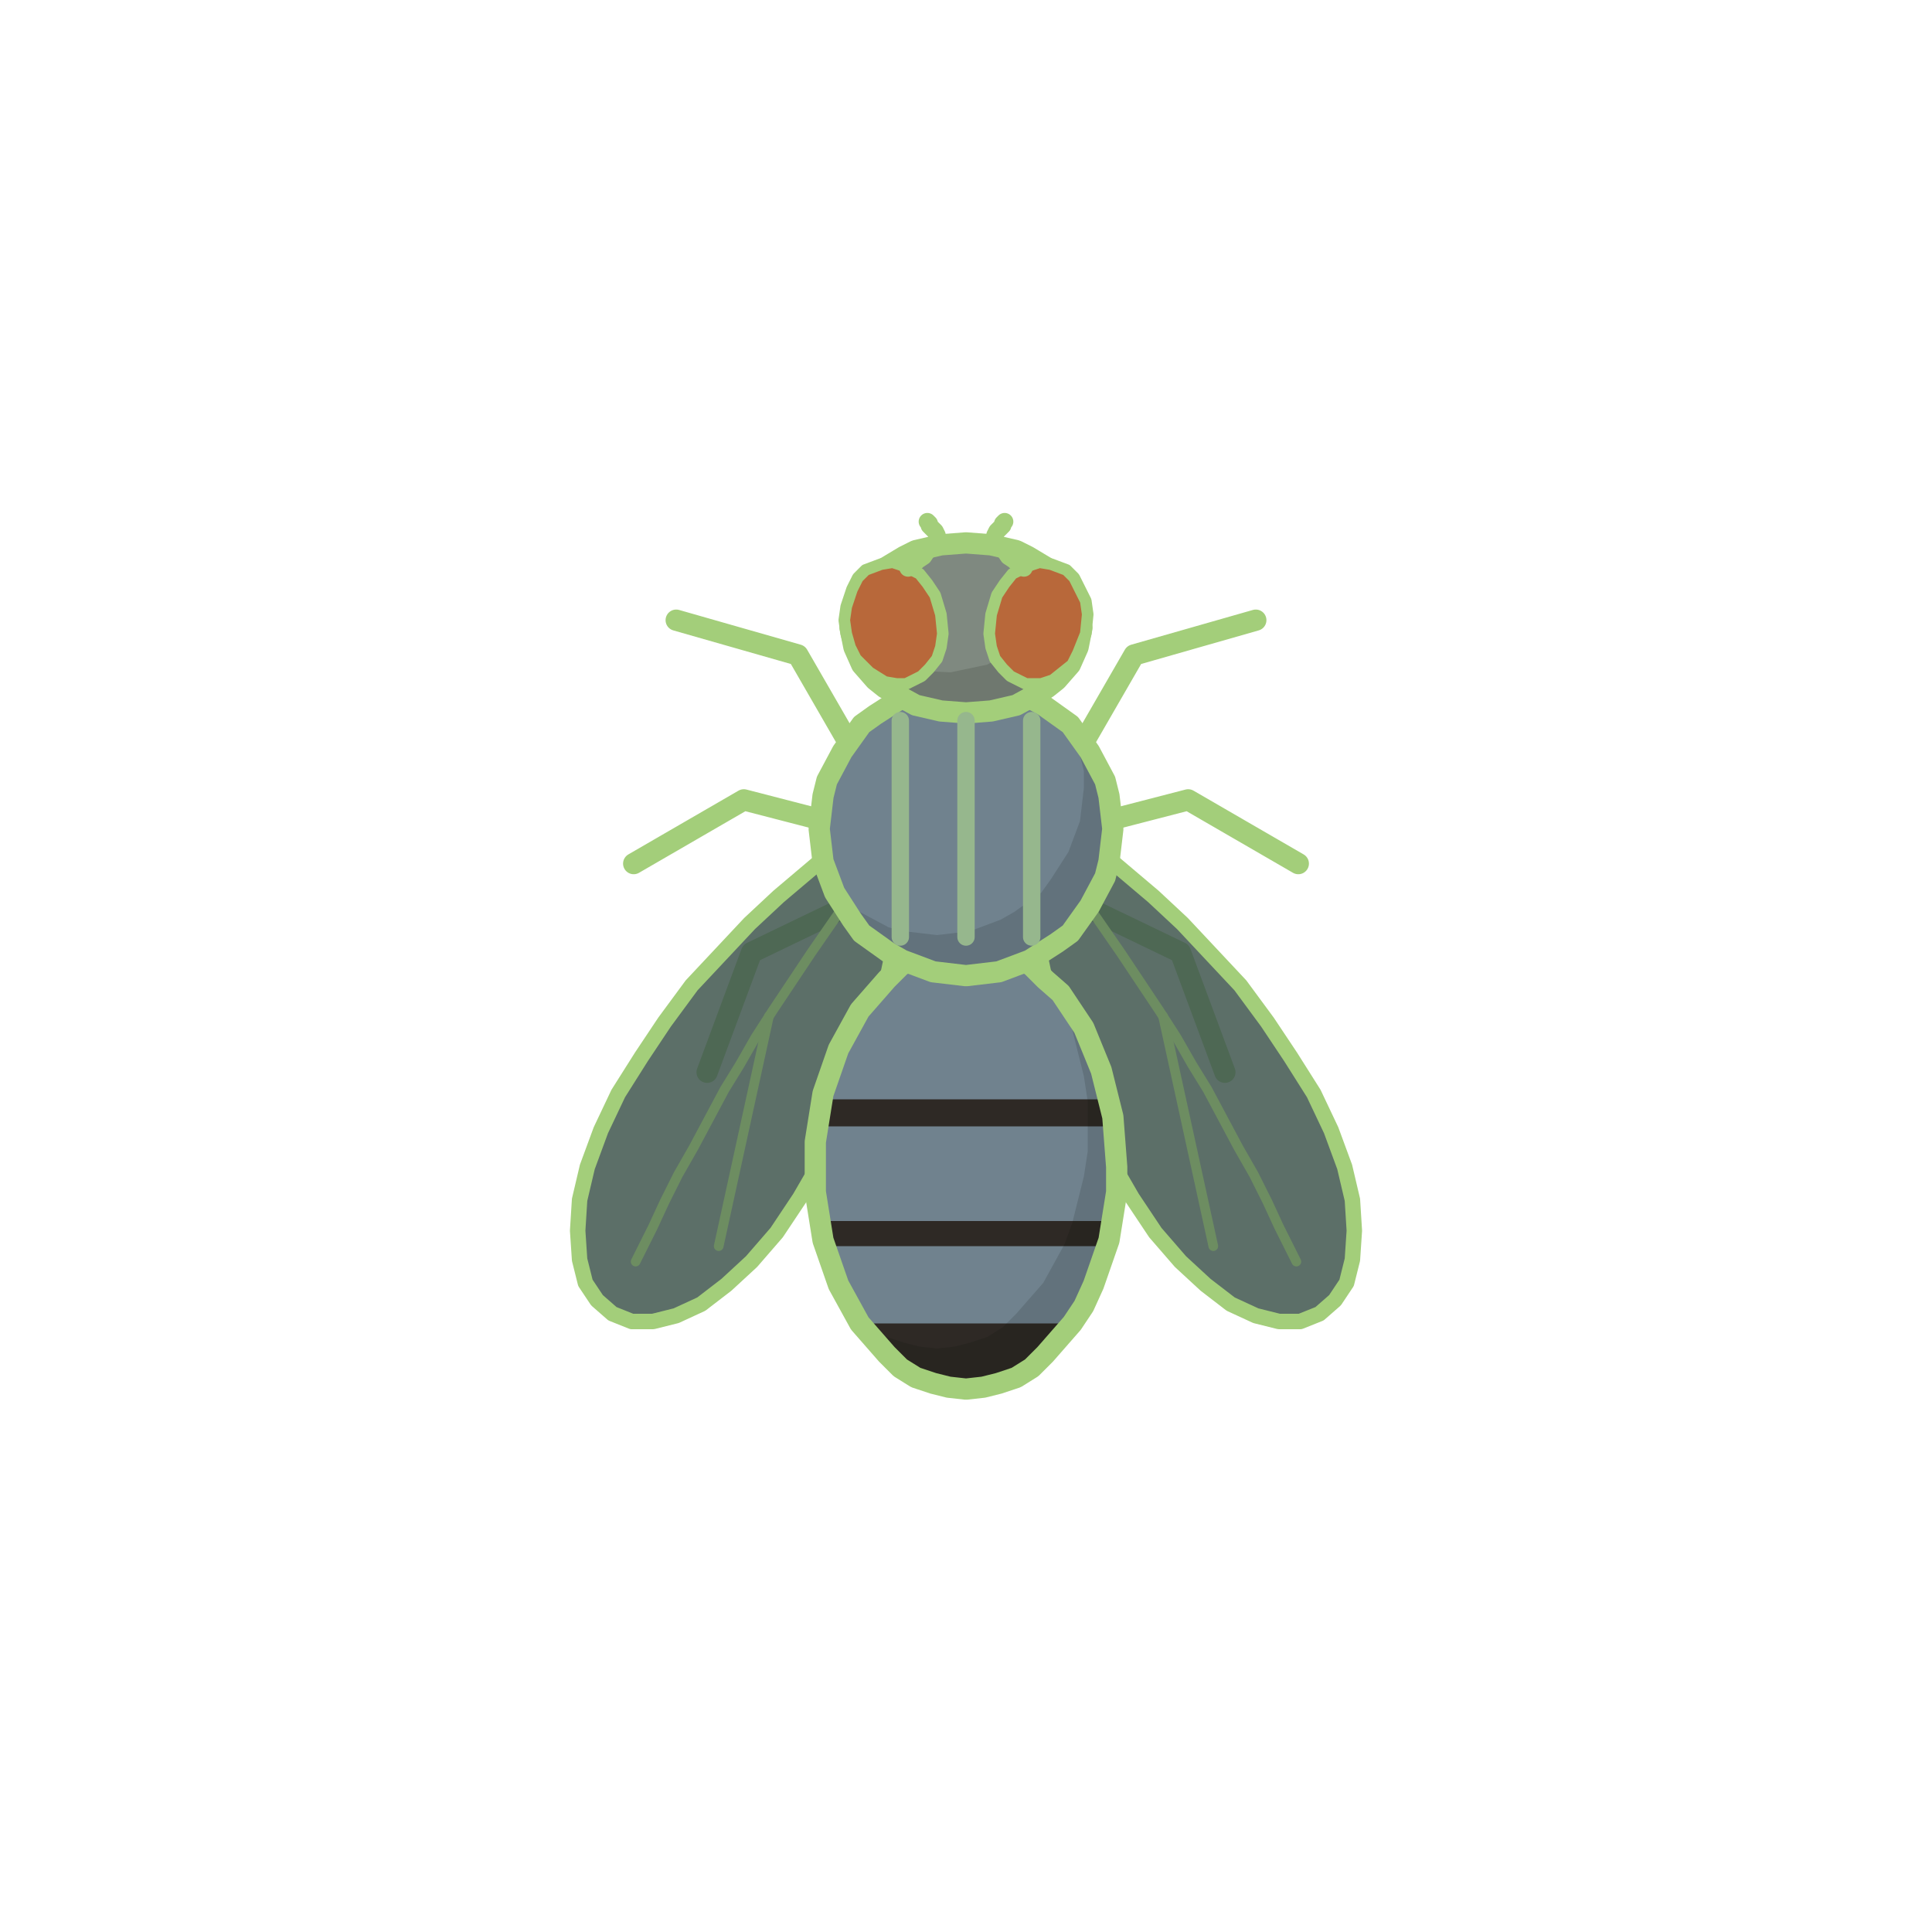
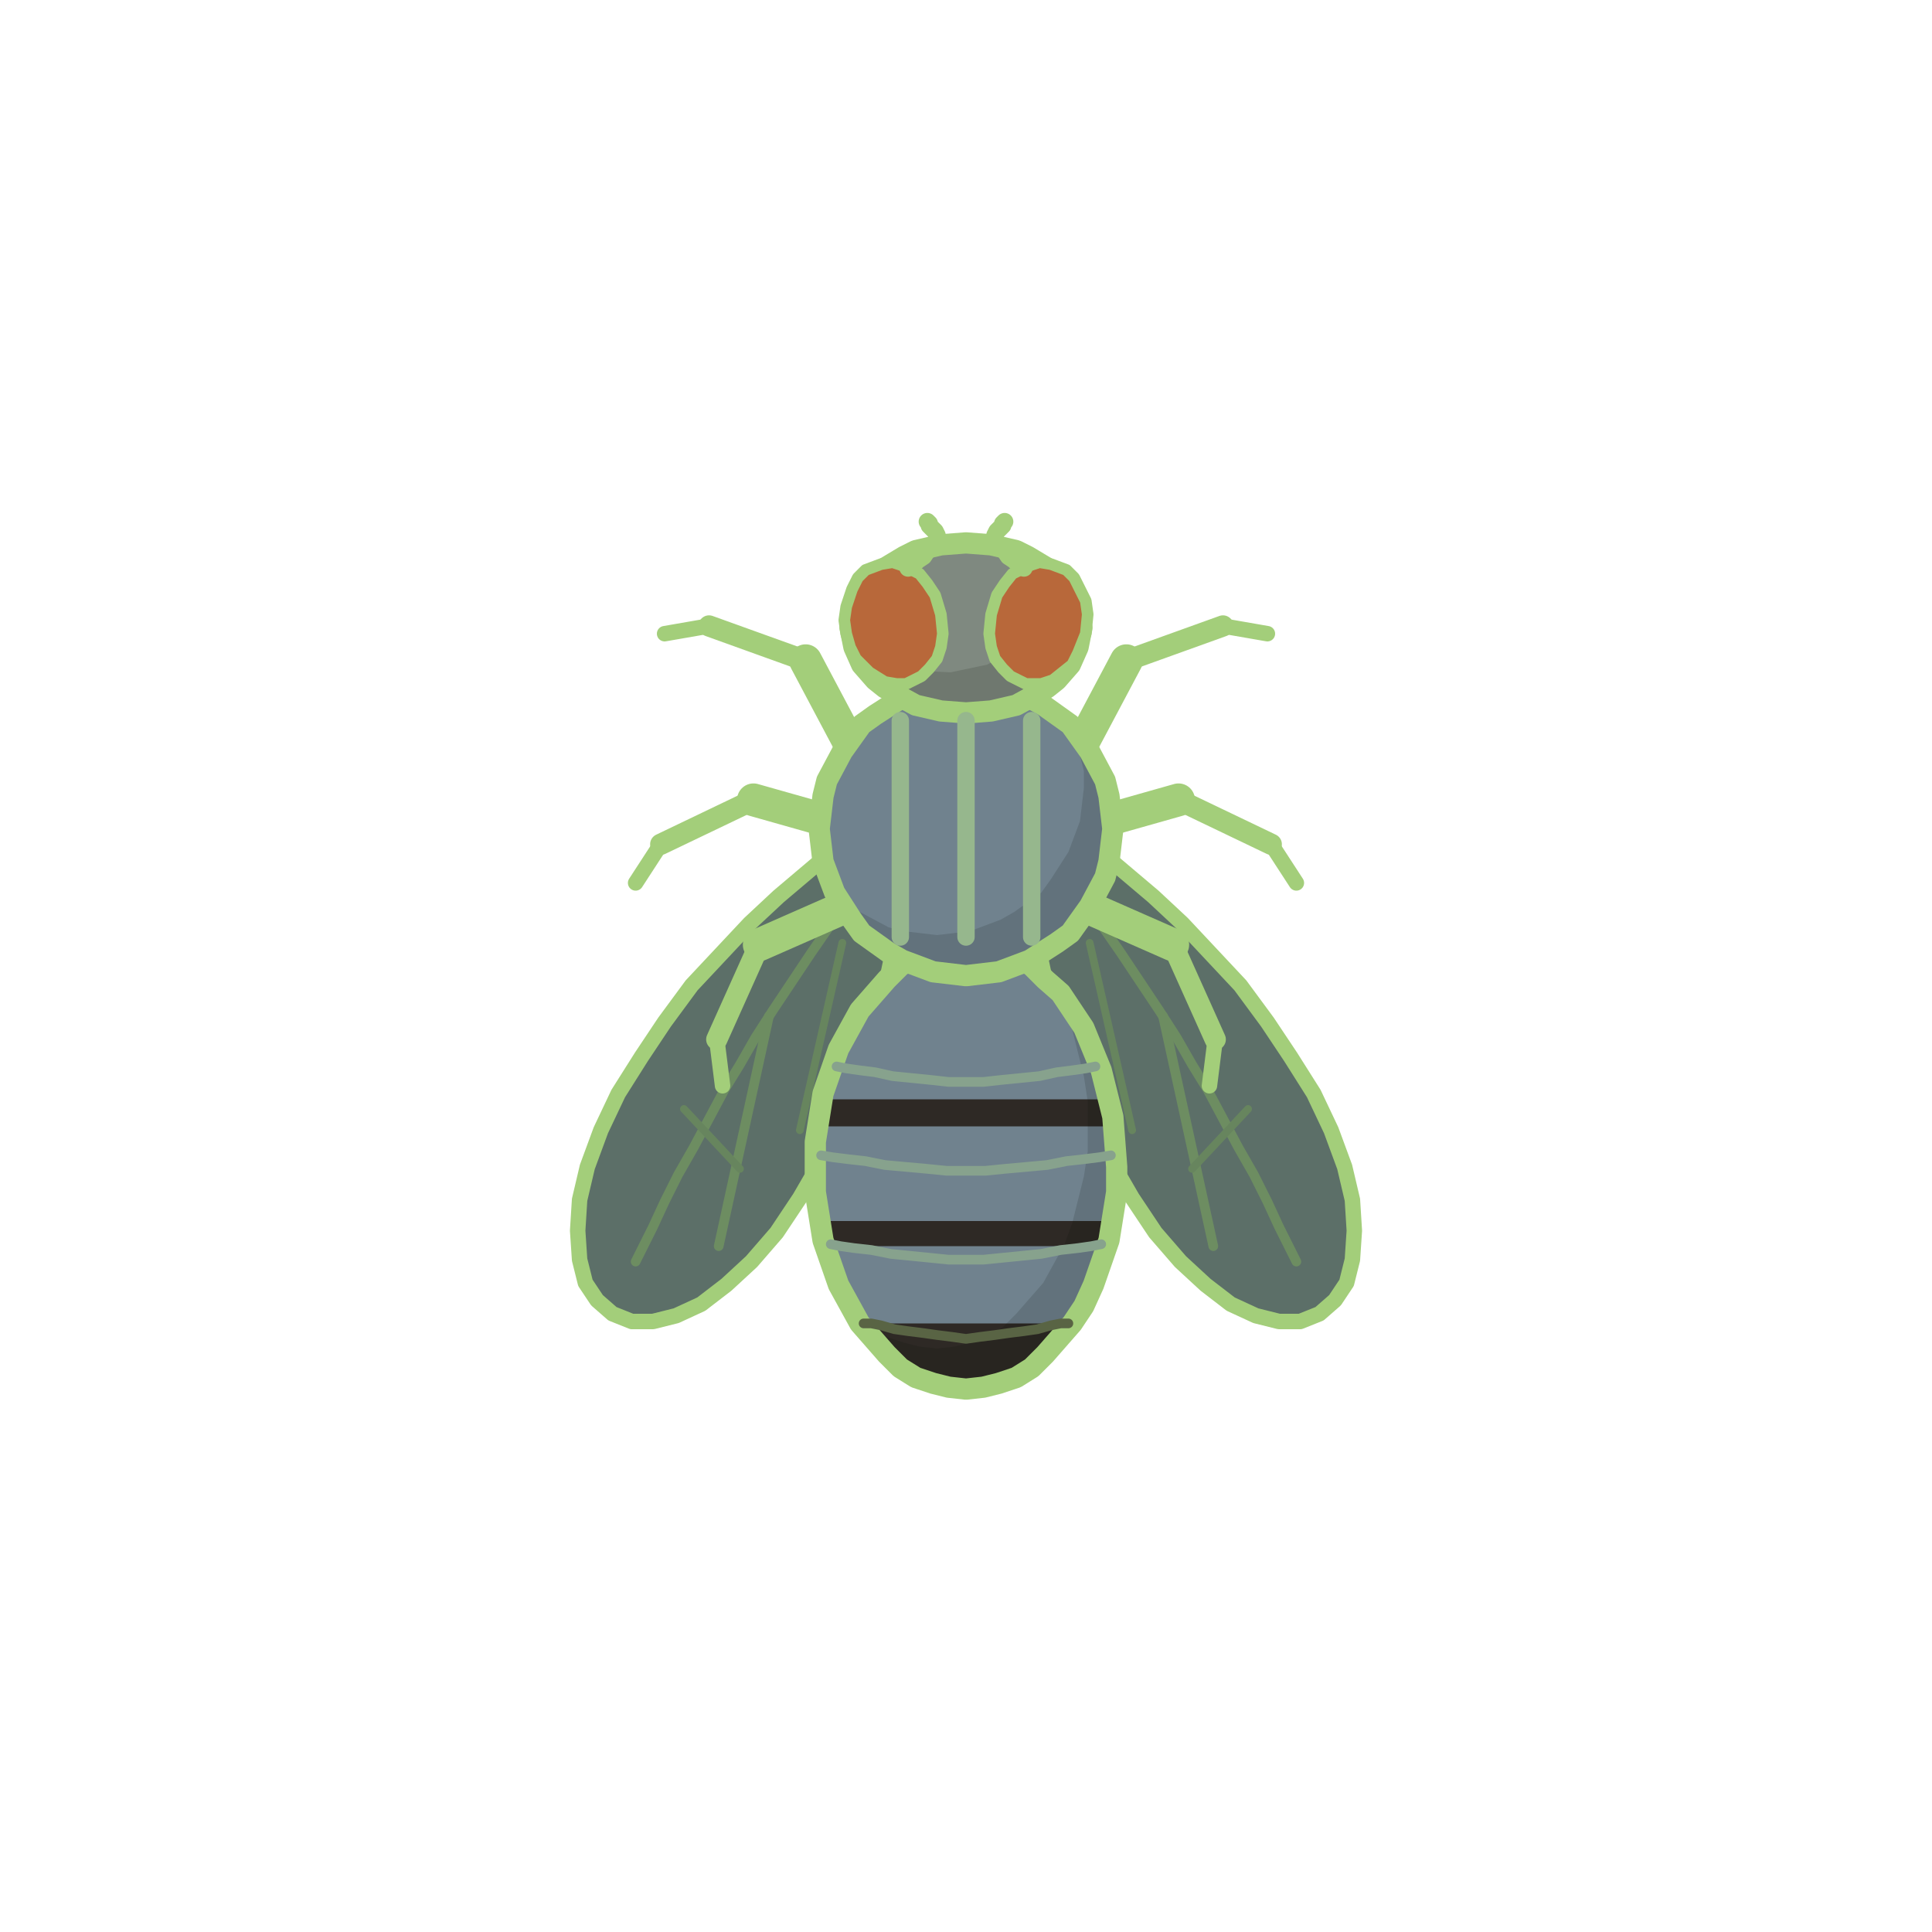
<svg xmlns="http://www.w3.org/2000/svg" width="100" height="100" viewBox="0 0 100 100">
  <g stroke-linecap="round" stroke-linejoin="round">
-     <path d="M55.7,39.1 L58.7,33.9 L65,32.1" fill="none" stroke="#A3CE7A" stroke-width="1.1" />
-     <path d="M55.7,42.9 L61.5,41.4 L67.2,44.7" fill="none" stroke="#A3CE7A" stroke-width="1.1" />
-     <path d="M55.7,46.7 L61.1,49.3 L63.4,55.5" fill="none" stroke="#A3CE7A" stroke-width="1.1" />
-     <path d="M44.3,39.1 L41.3,33.9 L35,32.1" fill="none" stroke="#A3CE7A" stroke-width="1.1" />
-     <path d="M44.3,42.9 L38.5,41.4 L32.8,44.7" fill="none" stroke="#A3CE7A" stroke-width="1.1" />
-     <path d="M44.3,46.7 L38.9,49.3 L36.6,55.5" fill="none" stroke="#A3CE7A" stroke-width="1.1" />
    <path d="M68.3,68 L67.3,68.4 L66.2,68.4 L65,68.1 L63.7,67.5 L62.4,66.5 L61.1,65.3 L59.8,63.8 L58.6,62 L57.5,60.1 L56.5,58.1 L55.7,55.9 L54.3,51.7 L53.9,49.8 L53.3,46.4 L53.2,45.1 L53.3,44 L53.5,43.3 L53.8,42.9 L54.3,42.8 L55,43 L55.9,43.5 L57.1,44.2 L59.7,46.4 L61.2,47.8 L64.2,51 L65.6,52.9 L66.8,54.7 L68,56.6 L68.9,58.5 L69.6,60.4 L70,62.1 L70.1,63.7 L70,65.2 L69.7,66.4 L69.1,67.3 Z" fill="#40564E" fill-opacity="0.85" stroke="#A3CE7A" stroke-width="0.8" />
    <path d="M55,44.9 L55.5,45.7 L56.2,46.7 L57.1,48 L58,49.3 L59,50.8 L60,52.3 L60.9,53.7 L61.7,55.1 L62.5,56.4 L63.3,57.9 L64.1,59.4 L64.9,60.8 L65.6,62.2 L66.2,63.5 L66.7,64.5 L67.1,65.3" fill="none" stroke="#6D8D61" stroke-width="0.5" />
    <path d="M60.2,52.6 L62.8,64.5" fill="none" stroke="#6D8D61" stroke-width="0.5" />
+     <path d="M56.4,48.8 L58.6,58.5" fill="none" stroke="#67855E" stroke-width="0.4" />
+     <path d="M64.6,57.4 L61.7,60.5" fill="none" stroke="#67855E" stroke-width="0.4" />
    <path d="M31.7,68 L30.9,67.3 L30.3,66.4 L30,65.2 L29.9,63.7 L30,62.1 L30.4,60.4 L31.1,58.5 L32,56.6 L33.2,54.7 L34.4,52.9 L35.8,51 L38.8,47.8 L40.3,46.4 L42.9,44.2 L44.1,43.5 L45,43 L45.7,42.8 L46.2,42.9 L46.5,43.3 L46.7,44 L46.8,45.1 L46.7,46.4 L46.1,49.8 L45.7,51.7 L44.3,55.9 L43.5,58.1 L42.5,60.1 L41.4,62 L40.2,63.8 L38.9,65.3 L37.6,66.5 L36.3,67.5 L35,68.1 L33.8,68.4 L32.7,68.4 Z" fill="#40564E" fill-opacity="0.85" stroke="#A3CE7A" stroke-width="0.8" />
    <path d="M45,44.9 L44.5,45.7 L43.8,46.7 L42.9,48 L42,49.3 L41,50.8 L40,52.3 L39.1,53.7 L38.3,55.1 L37.5,56.4 L36.7,57.9 L35.9,59.4 L35.1,60.8 L34.4,62.2 L33.8,63.5 L33.3,64.5 L32.9,65.3" fill="none" stroke="#6D8D61" stroke-width="0.5" />
    <path d="M39.8,52.6 L37.2,64.5" fill="none" stroke="#6D8D61" stroke-width="0.5" />
+     <path d="M43.6,48.8 L41.4,58.5" fill="none" stroke="#67855E" stroke-width="0.4" />
+     <path d="M35.4,57.4 L38.3,60.5" fill="none" stroke="#67855E" stroke-width="0.4" />
+     <path d="M55.7,39.1 L58.3,34.2" fill="none" stroke="#A3CE7A" stroke-width="1.7" />
+     <path d="M58.3,34.2 L63.3,32.4" fill="none" stroke="#A3CE7A" stroke-width="1.1" />
+     <path d="M63.3,32.4 L65.6,32.8" fill="none" stroke="#A3CE7A" stroke-width="0.8" />
+     <path d="M55.7,42.9 L61,41.4" fill="none" stroke="#A3CE7A" stroke-width="1.7" />
+     <path d="M61,41.4 L65.8,43.7" fill="none" stroke="#A3CE7A" stroke-width="1.1" />
+     <path d="M65.8,43.7 L67.1,45.7" fill="none" stroke="#A3CE7A" stroke-width="0.8" />
+     <path d="M55.7,46.7 L60.7,48.9" fill="none" stroke="#A3CE7A" stroke-width="1.7" />
+     <path d="M60.7,48.9 L62.9,53.8" fill="none" stroke="#A3CE7A" stroke-width="1.1" />
+     <path d="M62.9,53.8 L62.6,56.2" fill="none" stroke="#A3CE7A" stroke-width="0.8" />
+     <path d="M44.3,39.1 L41.7,34.2" fill="none" stroke="#A3CE7A" stroke-width="1.7" />
+     <path d="M41.7,34.2 L36.7,32.4" fill="none" stroke="#A3CE7A" stroke-width="1.1" />
+     <path d="M36.7,32.4 L34.4,32.8" fill="none" stroke="#A3CE7A" stroke-width="0.8" />
+     <path d="M44.3,42.9 L39,41.4" fill="none" stroke="#A3CE7A" stroke-width="1.7" />
+     <path d="M39,41.4 L34.2,43.7" fill="none" stroke="#A3CE7A" stroke-width="1.1" />
+     <path d="M34.2,43.7 L32.9,45.7" fill="none" stroke="#A3CE7A" stroke-width="0.8" />
+     <path d="M44.3,46.7 L39.3,48.9" fill="none" stroke="#A3CE7A" stroke-width="1.7" />
+     <path d="M39.3,48.9 L37.1,53.8" fill="none" stroke="#A3CE7A" stroke-width="1.1" />
+     <path d="M37.1,53.8 L37.4,56.2" fill="none" stroke="#A3CE7A" stroke-width="0.8" />
    <path d="M57.8,60.4 L57.8,61.7 L57.4,64.2 L56.6,66.5 L56.1,67.6 L55.5,68.5 L54.1,70.1 L53.4,70.8 L52.6,71.3 L51.7,71.6 L50.9,71.8 L50,71.9 L49.1,71.8 L48.3,71.6 L47.4,71.3 L46.6,70.8 L45.9,70.1 L44.5,68.5 L43.4,66.5 L42.6,64.2 L42.2,61.7 L42.2,59.1 L42.6,56.6 L43.4,54.3 L44.5,52.3 L45.9,50.7 L46.6,50 L47.4,49.5 L48.3,49.2 L49.1,49 L50,48.9 L50.9,49 L51.7,49.2 L52.6,49.5 L53.4,50 L54.1,50.7 L54.9,51.4 L56.1,53.2 L57,55.4 L57.6,57.8 Z" fill="#70828E" stroke="none" />
    <path d="M42.6,56.9 L57.4,56.9 L57.7,58.3 L42.3,58.3 Z" fill="#2E2925" stroke="none" />
    <path d="M42.4,63.2 L57.6,63.2 L57.3,64.5 L42.7,64.5 Z" fill="#2E2925" stroke="none" />
    <path d="M44.4,68.5 L55.6,68.5 L54.9,69.4 L54.1,70.1 L53.4,70.8 L52.6,71.3 L51.7,71.6 L50.9,71.8 L50,71.9 L49.1,71.8 L48.3,71.6 L47.4,71.3 L46.6,70.8 L45.9,70.1 L45.1,69.4 Z" fill="#2E2925" stroke="none" />
    <path d="M43.9,67.6 L45.1,68.7 L45.9,69.2 L46.8,69.5 L47.6,69.7 L48.5,69.8 L49.4,69.7 L50.2,69.5 L51.1,69.2 L51.9,68.7 L52.6,68 L54,66.4 L55.1,64.4 L55.5,63.3 L56.1,60.9 L56.3,59.6 L56.3,57 L56.1,55.7 L55.5,53.3 L54.6,51.1 L55.5,52.3 L56.6,54.3 L57.4,56.6 L57.8,59.1 L57.8,61.7 L57.4,64.2 L56.6,66.5 L55.5,68.5 L54.1,70.1 L53.4,70.8 L52.6,71.3 L51.7,71.6 L50.9,71.8 L50,71.9 L49.1,71.8 L48.3,71.6 L47.4,71.3 L46.6,70.8 L45.9,70.1 L45.1,69.4 Z" fill="#020A06" fill-opacity="0.13" stroke="none" />
    <path d="M57.8,60.4 L57.8,61.7 L57.4,64.2 L56.6,66.5 L56.1,67.6 L55.5,68.5 L54.1,70.1 L53.4,70.8 L52.6,71.3 L51.7,71.6 L50.9,71.8 L50,71.9 L49.1,71.8 L48.3,71.6 L47.4,71.3 L46.6,70.8 L45.9,70.1 L44.5,68.5 L43.4,66.5 L42.6,64.2 L42.2,61.7 L42.2,59.1 L42.6,56.6 L43.4,54.3 L44.5,52.3 L45.9,50.7 L46.6,50 L47.4,49.5 L48.3,49.2 L49.1,49 L50,48.9 L50.9,49 L51.7,49.2 L52.6,49.5 L53.4,50 L54.1,50.7 L54.9,51.4 L56.1,53.2 L57,55.4 L57.6,57.8 Z" fill="none" stroke="#A3CE7A" stroke-width="1.1" />
+     <path d="M43.3,55.2 L43.8,55.3 L44.5,55.4 L45.3,55.5 L46.2,55.7 L47.2,55.8 L48.2,55.9 L49.1,56 L50,56 L50.9,56 L51.8,55.9 L52.8,55.8 L53.8,55.7 L54.7,55.5 L55.5,55.4 L56.2,55.3 L56.7,55.2" fill="none" stroke="#87A28D" stroke-width="0.5" />
+     <path d="M42.5,59.8 L43.1,59.9 L43.9,60 L44.8,60.1 L45.8,60.3 L46.9,60.4 L48,60.5 L49,60.6 L50,60.6 L51,60.6 L52,60.5 L53.1,60.4 L54.2,60.3 L55.2,60.1 L56.1,60 L56.9,59.9 L57.5,59.8" fill="none" stroke="#87A28D" stroke-width="0.5" />
+     <path d="M43,64.4 L43.5,64.5 L44.2,64.6 L45.1,64.7 L46.1,64.9 L47.1,65 L48.1,65.1 L49.1,65.2 L50,65.2 L50.9,65.2 L51.9,65.1 L52.9,65 L53.9,64.9 L54.9,64.7 L55.8,64.6 L56.5,64.5 L57,64.4" fill="none" stroke="#87A28D" stroke-width="0.5" />
+     <path d="M44.7,68.5 L45.1,68.5 L45.6,68.6 L46.3,68.8 L47,68.9 L47.8,69 L48.5,69.1 L49.3,69.2 L50,69.3 L50.7,69.2 L51.5,69.1 L52.2,69 L53,68.9 L53.7,68.8 L54.4,68.6 L54.9,68.5 L55.3,68.5" fill="none" stroke="#596444" stroke-width="0.5" />
    <path d="M57.6,42.9 L57.4,44.6 L57.2,45.4 L56.4,46.9 L55.4,48.3 L54.7,48.8 L53.3,49.7 L51.7,50.3 L50,50.5 L48.3,50.3 L46.7,49.7 L46,49.3 L44.6,48.3 L44.1,47.6 L43.2,46.2 L42.6,44.6 L42.4,42.9 L42.6,41.2 L42.8,40.4 L43.6,38.9 L44.6,37.5 L45.3,37 L46.7,36.1 L48.3,35.5 L50,35.3 L51.7,35.5 L52.5,35.7 L54,36.5 L55.4,37.5 L56.4,38.9 L57.2,40.4 L57.4,41.2 Z" fill="#70828E" stroke="none" />
    <path d="M43.6,46.9 L43.2,46.2 L44.5,47.2 L46,48 L46.8,48.2 L48.5,48.4 L50.2,48.2 L51.8,47.6 L52.5,47.2 L53.9,46.2 L54.4,45.5 L55.3,44.1 L55.9,42.5 L56.1,40.8 L56.1,39.9 L55.7,38.3 L55.3,37.5 L56.4,38.9 L57.2,40.4 L57.4,41.2 L57.6,42.9 L57.4,44.6 L56.8,46.2 L55.9,47.6 L55.4,48.3 L54,49.3 L53.3,49.7 L51.7,50.3 L50,50.5 L48.3,50.3 L47.5,50.1 L46,49.3 L44.6,48.3 Z" fill="#020A06" fill-opacity="0.13" stroke="none" />
    <path d="M57.6,42.9 L57.4,44.6 L57.2,45.4 L56.4,46.9 L55.4,48.3 L54.7,48.8 L53.3,49.7 L51.7,50.3 L50,50.5 L48.3,50.3 L46.7,49.7 L46,49.3 L44.6,48.3 L44.1,47.6 L43.2,46.2 L42.6,44.6 L42.4,42.9 L42.6,41.2 L42.8,40.4 L43.6,38.9 L44.6,37.5 L45.3,37 L46.7,36.1 L48.3,35.5 L50,35.3 L51.7,35.5 L52.5,35.7 L54,36.5 L55.4,37.5 L56.4,38.9 L57.2,40.4 L57.4,41.2 Z" fill="none" stroke="#A3CE7A" stroke-width="1.1" />
    <path d="M56,32.5 L55.8,33.5 L55.4,34.4 L54.7,35.2 L54.2,35.6 L53.7,35.9 L52.6,36.5 L51.3,36.8 L50,36.9 L48.7,36.8 L47.4,36.5 L46.3,35.9 L45.8,35.6 L45.3,35.2 L44.6,34.4 L44.2,33.5 L44,32.5 L44.2,31.5 L44.6,30.6 L45.3,29.8 L45.8,29.4 L46.8,28.8 L47.4,28.5 L48.7,28.2 L50,28.1 L51.3,28.2 L52.6,28.5 L53.2,28.8 L54.2,29.4 L54.7,29.8 L55.4,30.6 L55.8,31.5 Z" fill="#7F8980" stroke="none" />
    <path d="M44.1,33.4 L44.8,33.8 L45.9,34.4 L47.2,34.7 L49.2,34.8 L51.1,34.4 L52.2,33.8 L52.7,33.5 L53.2,33.1 L53.9,32.3 L54.3,31.4 L54.5,30.9 L54.5,30.4 L54.4,29.5 L55.4,30.6 L55.8,31.5 L56,32 L56,33 L55.8,33.5 L55.4,34.4 L54.7,35.2 L53.7,35.9 L52.6,36.5 L50.7,36.9 L48.7,36.8 L47.4,36.5 L46.3,35.9 L45.3,35.2 L44.9,34.8 L44.6,34.4 Z" fill="#020A06" fill-opacity="0.13" stroke="none" />
    <path d="M56,32.5 L55.8,33.5 L55.4,34.4 L54.7,35.2 L54.2,35.6 L53.7,35.9 L52.6,36.5 L51.3,36.8 L50,36.9 L48.7,36.8 L47.4,36.5 L46.3,35.9 L45.8,35.6 L45.3,35.2 L44.6,34.4 L44.2,33.5 L44,32.5 L44.2,31.5 L44.6,30.6 L45.3,29.8 L45.8,29.4 L46.8,28.8 L47.4,28.5 L48.7,28.2 L50,28.1 L51.3,28.2 L52.6,28.5 L53.2,28.8 L54.2,29.4 L54.7,29.8 L55.4,30.6 L55.8,31.5 Z" fill="none" stroke="#A3CE7A" stroke-width="1.1" />
    <path d="M56.2,32.8 L55.8,33.8 L55.5,34.4 L55,34.8 L54.5,35.2 L53.9,35.4 L53.1,35.4 L52.3,35 L51.9,34.6 L51.5,34.1 L51.3,33.5 L51.2,32.8 L51.3,31.8 L51.6,30.8 L52,30.2 L52.4,29.7 L53.2,29.3 L53.8,29.1 L54.4,29.2 L55.2,29.5 L55.6,29.9 L55.9,30.5 L56.2,31.1 L56.3,31.8 Z" fill="#B8683A" stroke="#A3CE7A" stroke-width="0.6" />
    <path d="M48.7,31.8 L48.8,32.8 L48.7,33.5 L48.5,34.1 L48.1,34.6 L47.7,35 L46.9,35.4 L46.4,35.4 L45.8,35.3 L45,34.8 L44.3,34.1 L44,33.5 L43.8,32.8 L43.7,32.1 L43.8,31.4 L44.1,30.5 L44.4,29.9 L44.8,29.5 L45.6,29.2 L46.2,29.1 L46.8,29.3 L47.6,29.7 L48,30.2 L48.4,30.8 Z" fill="#B8683A" stroke="#A3CE7A" stroke-width="0.6" />
    <path d="M53,29.4 L52.9,29.3 L52.7,29.2 L52.5,29 L52.2,28.8 L52,28.5 L51.8,28.3 L51.6,28.1 L51.5,28 L51.5,27.8 L51.5,27.7 L51.6,27.5 L51.7,27.4 L51.8,27.3 L51.9,27.2 L51.9,27.1 L52,27" fill="none" stroke="#A3CE7A" stroke-width="0.9" />
    <path d="M47,29.4 L47.1,29.3 L47.3,29.2 L47.5,29 L47.8,28.8 L48,28.5 L48.2,28.3 L48.4,28.1 L48.5,28 L48.5,27.8 L48.5,27.7 L48.4,27.5 L48.3,27.4 L48.2,27.3 L48.1,27.2 L48.1,27.1 L48,27" fill="none" stroke="#A3CE7A" stroke-width="0.9" />
    <path d="M46.6,37.3 L46.6,48.5" fill="none" stroke="#96B78D" stroke-width="0.9" />
    <path d="M50,37.3 L50,48.5" fill="none" stroke="#96B78D" stroke-width="0.9" />
    <path d="M53.4,37.3 L53.4,48.5" fill="none" stroke="#96B78D" stroke-width="0.9" />
  </g>
</svg>
